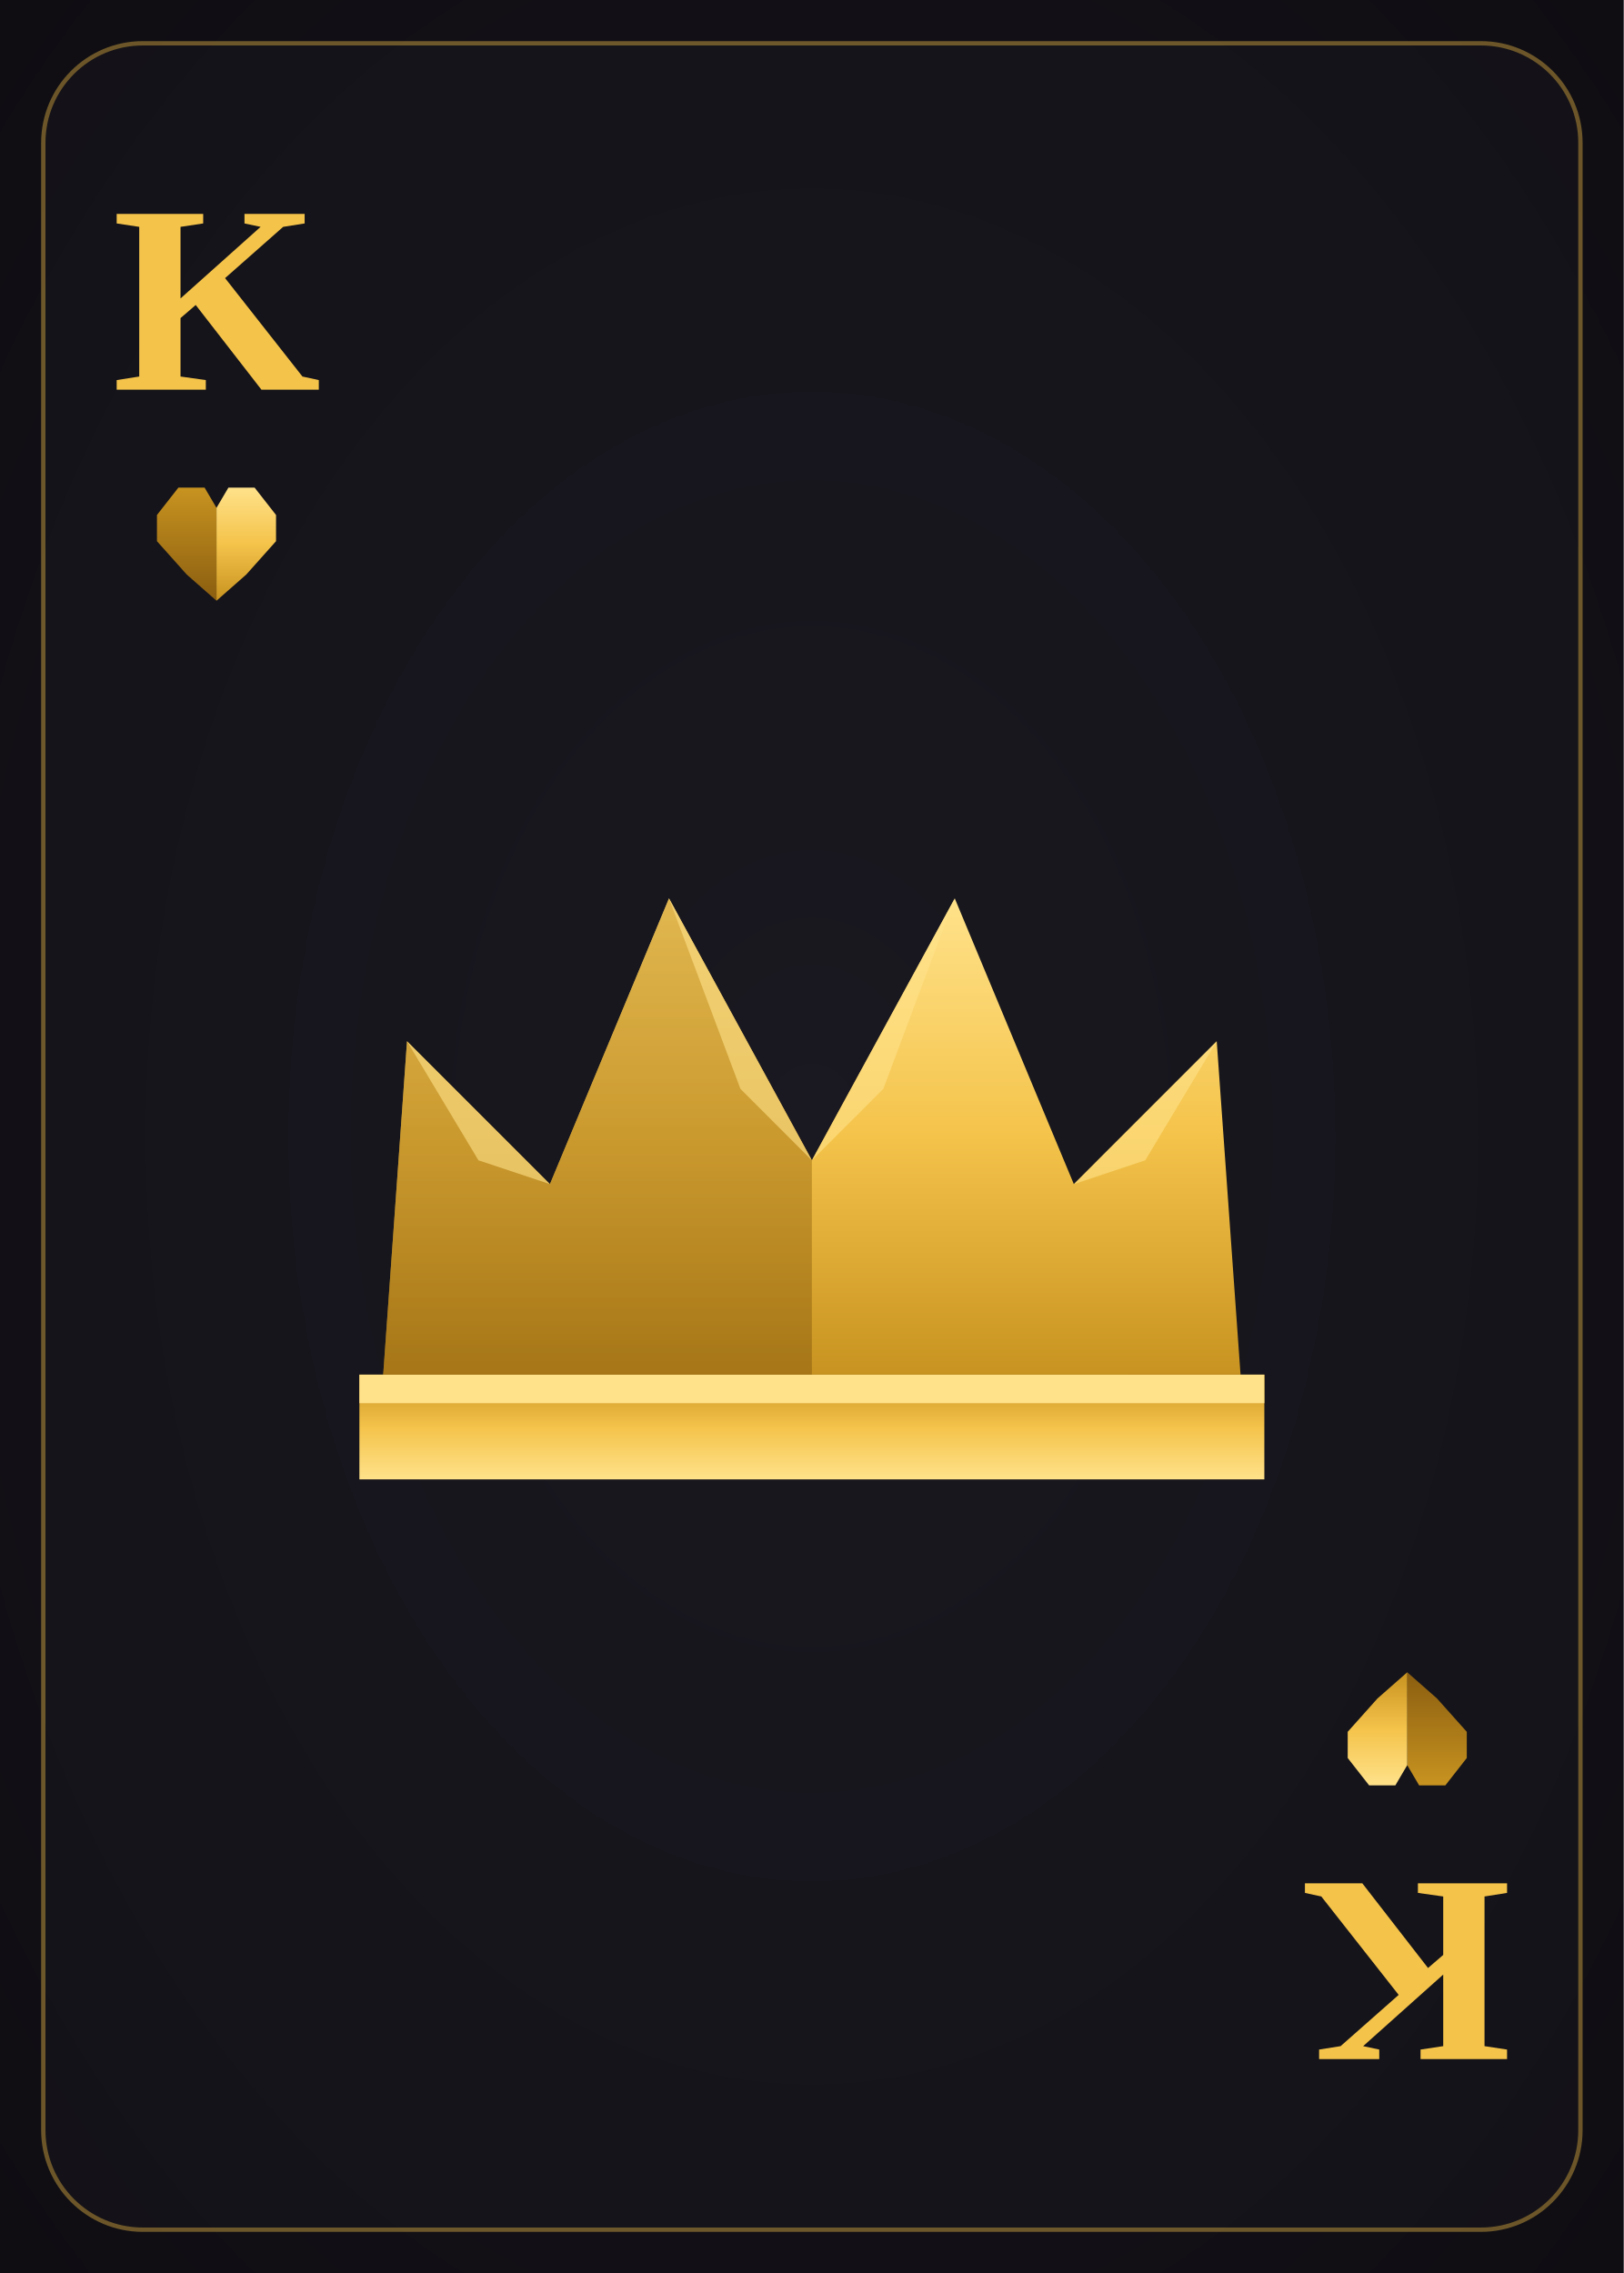
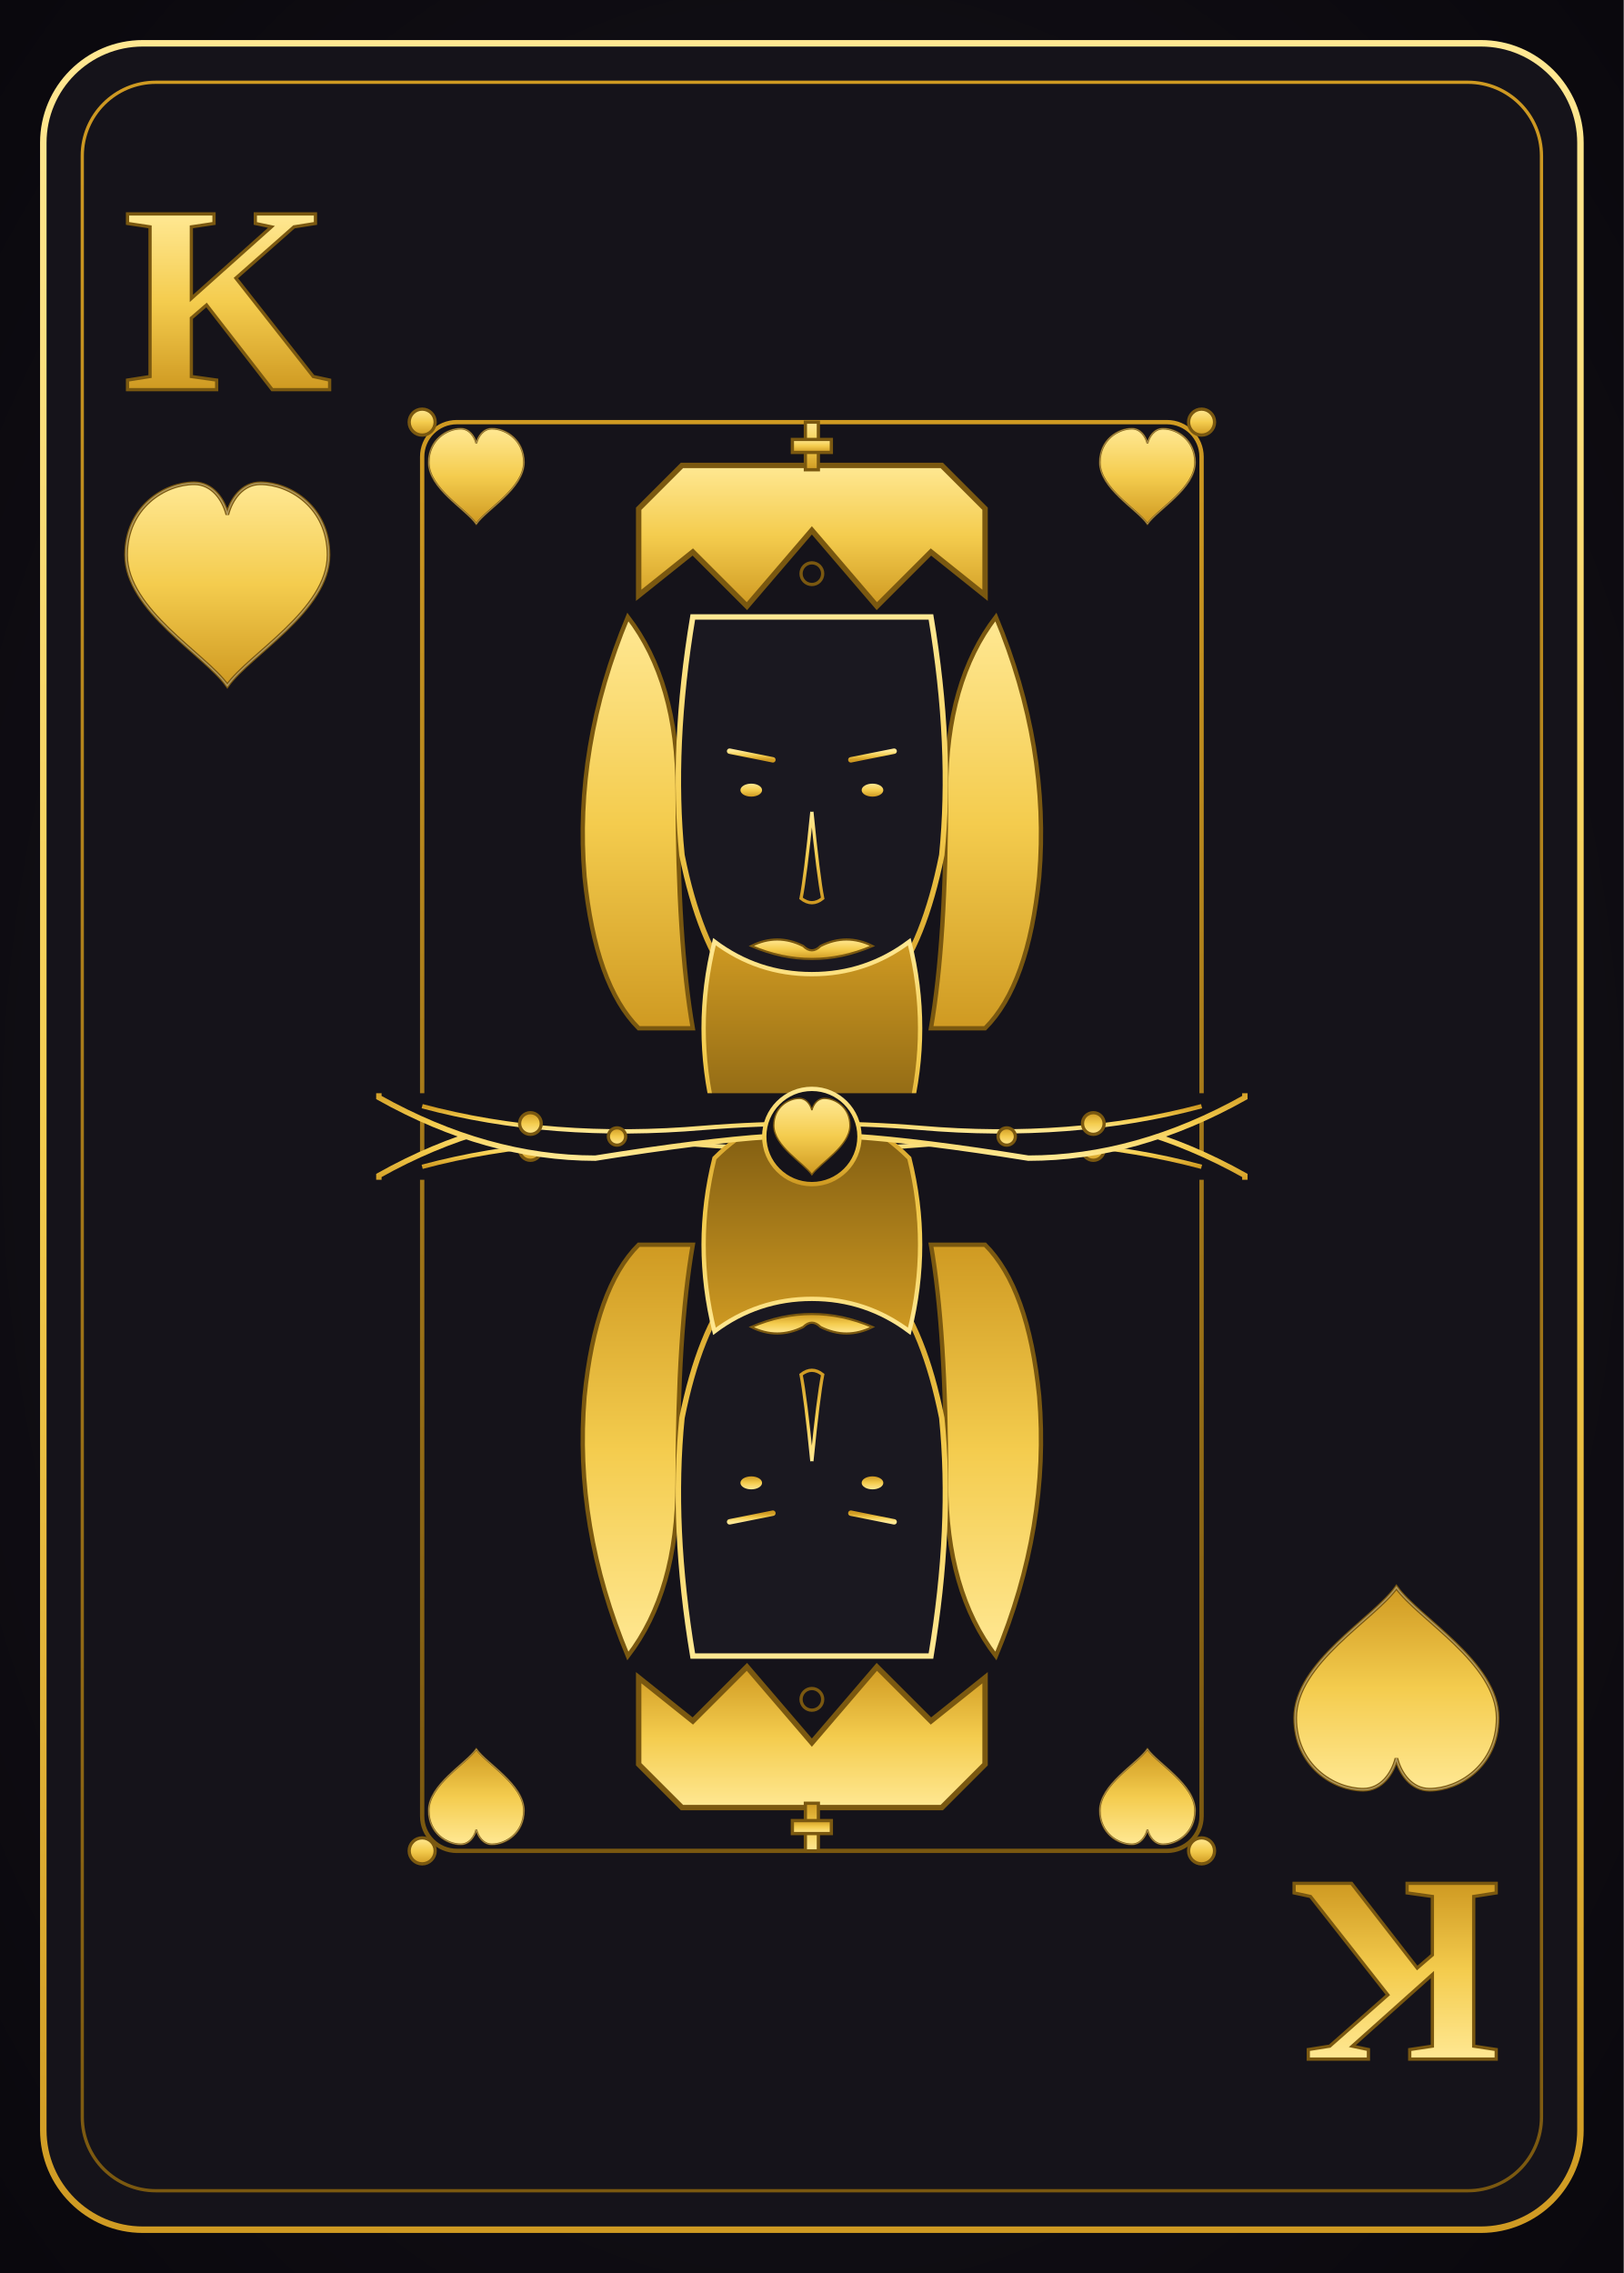
<svg xmlns="http://www.w3.org/2000/svg" viewBox="0 0 750 1050" width="750" height="1050">
  <defs>
    <linearGradient id="goldGrad" x1="0" y1="0" x2="0" y2="1">
-       <stop offset="0%" stop-color="#ffe28a" />
-       <stop offset="50%" stop-color="#f4c34a" />
-       <stop offset="100%" stop-color="#c89320" />
-     </linearGradient>
-     <linearGradient id="goldGradFlip" x1="0" y1="1" x2="0" y2="0">
-       <stop offset="0%" stop-color="#ffe28a" />
-       <stop offset="50%" stop-color="#f4c34a" />
-       <stop offset="100%" stop-color="#c89320" />
+       <stop offset="0%" stop-color="#ffe893" />
+       <stop offset="50%" stop-color="#f4cc4e" />
+       <stop offset="100%" stop-color="#cf9a22" />
    </linearGradient>
    <linearGradient id="goldDark" x1="0" y1="0" x2="0" y2="1">
-       <stop offset="0%" stop-color="#c89320" />
-       <stop offset="100%" stop-color="#8a5e10" />
+       <stop offset="0%" stop-color="#cf9a22" />
+       <stop offset="100%" stop-color="#7a5810" />
    </linearGradient>
    <radialGradient id="bgVignette" cx="50%" cy="50%" r="70%">
      <stop offset="0%" stop-color="#1a1820" />
-       <stop offset="100%" stop-color="#0f0d12" />
+       <stop offset="100%" stop-color="#0a080d" />
    </radialGradient>
+     <symbol id="royal-half-K" viewBox="-220 -340 440 360">
+       <path d="M -85 -240 Q -110 -180 -105 -120 Q -100 -70 -80 -50 L -55 -50 Q -62 -90 -62 -160 Q -62 -210 -85 -240 Z" fill="url(#goldGrad)" stroke="#7a5810" stroke-width="2" />
+       <path d="M 85 -240 Q 110 -180 105 -120 Q 100 -70 80 -50 L 55 -50 Q 62 -90 62 -160 Q 62 -210 85 -240 Z" fill="url(#goldGrad)" stroke="#7a5810" stroke-width="2" />
+       <path d="M -55 -240 Q -65 -180 -60 -130 Q -52 -90 -36 -70 Q -18 -55 0 -55 Q 18 -55 36 -70 Q 52 -90 60 -130 Q 65 -180 55 -240 Z" fill="#1a1820" stroke="url(#goldGrad)" stroke-width="2.5" />
+       <ellipse cx="-28" cy="-160" rx="5" ry="3" fill="url(#goldGrad)" />
+       <ellipse cx="28" cy="-160" rx="5" ry="3" fill="url(#goldGrad)" />
+       <path d="M -38 -178 L -18 -174" stroke="url(#goldGrad)" stroke-width="2.5" stroke-linecap="round" />
+       <path d="M 38 -178 L 18 -174" stroke="url(#goldGrad)" stroke-width="2.5" stroke-linecap="round" />
+       <path d="M 0 -150 Q -3 -120 -5 -110 Q 0 -106 5 -110 Q 3 -120 0 -150" fill="none" stroke="url(#goldGrad)" stroke-width="1.5" />
+       <path d="M -10 -88 Q 0 -82 10 -88" stroke="url(#goldGrad)" stroke-width="2" fill="none" stroke-linecap="round" />
+       <path d="M -45 -90 Q -55 -50 -45 -10 Q -25 10 0 12 Q 25 10 45 -10 Q 55 -50 45 -90 Q 25 -75 0 -75 Q -25 -75 -45 -90 Z" fill="url(#goldDark)" stroke="url(#goldGrad)" stroke-width="2" />
+       <path d="M -28 -88 Q -16 -94 -4 -88 Q 0 -84 4 -88 Q 16 -94 28 -88 Q 14 -82 0 -82 Q -14 -82 -28 -88 Z" fill="url(#goldGrad)" stroke="#7a5810" stroke-width="1" />
+       <path d="M -80 -290 L -80 -250 L -55 -270 L -30 -245 L 0 -280 L 30 -245 L 55 -270 L 80 -250 L 80 -290 L 60 -310 L -60 -310 Z" fill="url(#goldGrad)" stroke="#7a5810" stroke-width="2.5" />
+       <rect x="-3" y="-330" width="6" height="22" fill="url(#goldGrad)" stroke="#7a5810" stroke-width="1.5" />
+       <rect x="-9" y="-322" width="18" height="6" fill="url(#goldGrad)" stroke="#7a5810" stroke-width="1.5" />
+       <circle cx="0" cy="-260" r="5" fill="#15131a" stroke="#7a5810" stroke-width="1.5" />
+       <path d="M -200 18 Q -150 -10 -100 -10 Q -50 -2 -20 0 Q 0 2 20 0 Q 50 -2 100 -10 Q 150 -10 200 18 L 200 22 L -200 22 Z" fill="#15131a" stroke="url(#goldGrad)" stroke-width="2.5" />
+       <path d="M -180 14 Q -120 -2 -50 4 Q 0 8 50 4 Q 120 -2 180 14" fill="none" stroke="url(#goldGrad)" stroke-width="2" />
+       <g transform="translate(0 12)">
+         <circle r="10" fill="url(#goldGrad)" stroke="#7a5810" stroke-width="2" />
+         <g transform="scale(0.18)">
+           <path d="M 0 55 C -12 38 -55 14 -55 -16 C -55 -42 -34 -55 -18 -55 C -8 -55 -2 -46 0 -38 C 2 -46 8 -55 18 -55 C 34 -55 55 -42 55 -16 C 55 14 12 38 0 55 Z" fill="#15131a" />
+         </g>
+       </g>
+       <g fill="url(#goldGrad)" stroke="#7a5810" stroke-width="1.5">
+         <circle cx="-130" cy="6" r="5" />
+         <circle cx="130" cy="6" r="5" />
+         <circle cx="-90" cy="0" r="4" />
+         <circle cx="90" cy="0" r="4" />
+       </g>
+     </symbol>
  </defs>
  <rect width="750" height="1050" fill="url(#bgVignette)" />
-   <rect x="20" y="20" width="710" height="1010" rx="46" ry="46" fill="#1a1820" stroke="#f4c34a" stroke-width="2" opacity="0.4" />
-   <g font-family="Georgia, 'Times New Roman', serif" font-weight="700" fill="#f4c34a">
-     <text x="100" y="180" font-size="124" text-anchor="middle">K</text>
-     <g transform="translate(100 250)">
-       <g transform="rotate(0) scale(0.55)">
-         <path d="M 0 50 L -25 28 L -50 0 L -50 -22 L -32 -45 L -10 -45 L 0 -28 L 0 50 Z" fill="url(#goldDark)" />
-         <path d="M 0 50 L 25 28 L 50 0 L 50 -22 L 32 -45 L 10 -45 L 0 -28 L 0 50 Z" fill="url(#goldGrad)" />
+   <rect x="20" y="20" width="710" height="1010" rx="46" ry="46" fill="#15131a" stroke="url(#goldGrad)" stroke-width="3" />
+   <rect x="38" y="38" width="674" height="974" rx="34" ry="34" fill="none" stroke="url(#goldDark)" stroke-width="1.5" />
+   <g font-family="Georgia, 'Times New Roman', serif" font-weight="700" fill="url(#goldGrad)">
+     <text x="105" y="180" font-size="124" text-anchor="middle" stroke="#7a5810" stroke-width="1.5">K</text>
+     <g transform="translate(105 270) rotate(0) scale(0.85)">
+       <path d="M 0 55 C -12 38 -55 14 -55 -16 C -55 -42 -34 -55 -18 -55 C -8 -55 -2 -46 0 -38 C 2 -46 8 -55 18 -55 C 34 -55 55 -42 55 -16 C 55 14 12 38 0 55 Z" fill="url(#goldGrad)" stroke="#7a5810" stroke-width="2" />
+       <path d="M 0 55 C -12 38 -55 14 -55 -16 C -55 -42 -34 -55 -18 -55 C -8 -55 -2 -46 0 -38 C 2 -46 8 -55 18 -55 C 34 -55 55 -42 55 -16 C 55 14 12 38 0 55 Z" fill="none" stroke="#fff4c8" stroke-width="0.8" opacity="0.4" />
+     </g>
+   </g>
+   <g transform="rotate(180 375 525)">
+     <g font-family="Georgia, 'Times New Roman', serif" font-weight="700" fill="url(#goldGrad)">
+       <text x="105" y="180" font-size="124" text-anchor="middle" stroke="#7a5810" stroke-width="1.5">K</text>
+       <g transform="translate(105 270) rotate(0) scale(0.85)">
+         <path d="M 0 55 C -12 38 -55 14 -55 -16 C -55 -42 -34 -55 -18 -55 C -8 -55 -2 -46 0 -38 C 2 -46 8 -55 18 -55 C 34 -55 55 -42 55 -16 C 55 14 12 38 0 55 Z" fill="url(#goldGrad)" stroke="#7a5810" stroke-width="2" />
+         <path d="M 0 55 C -12 38 -55 14 -55 -16 C -55 -42 -34 -55 -18 -55 C -8 -55 -2 -46 0 -38 C 2 -46 8 -55 18 -55 C 34 -55 55 -42 55 -16 C 55 14 12 38 0 55 Z" fill="none" stroke="#fff4c8" stroke-width="0.8" opacity="0.4" />
      </g>
    </g>
  </g>
-   <g transform="rotate(180 375 525)">
-     <g font-family="Georgia, 'Times New Roman', serif" font-weight="700" fill="#f4c34a">
-       <text x="100" y="180" font-size="124" text-anchor="middle">K</text>
-       <g transform="translate(100 250)">
-         <g transform="rotate(0) scale(0.55)">
-           <path d="M 0 50 L -25 28 L -50 0 L -50 -22 L -32 -45 L -10 -45 L 0 -28 L 0 50 Z" fill="url(#goldDark)" />
-           <path d="M 0 50 L 25 28 L 50 0 L 50 -22 L 32 -45 L 10 -45 L 0 -28 L 0 50 Z" fill="url(#goldGrad)" />
-         </g>
-       </g>
-     </g>
+   <rect x="195" y="195" width="360" height="660" rx="16" ry="16" fill="#15131a" stroke="url(#goldDark)" stroke-width="2" />
+   <g fill="url(#goldGrad)" stroke="#7a5810" stroke-width="1.5">
+     <circle cx="195" cy="195" r="6" />
+     <circle cx="555" cy="195" r="6" />
+     <circle cx="195" cy="855" r="6" />
+     <circle cx="555" cy="855" r="6" />
  </g>
-   <g transform="translate(375 525) scale(2.2)">
-     <g>
-       <rect x="-95" y="50" width="190" height="22" fill="url(#goldGradFlip)" />
-       <rect x="-95" y="50" width="190" height="6" fill="#ffe28a" />
-       <path d="M -90 50            L -85 -20            L -55 10            L -30 -50            L 0 5            L 30 -50            L 55 10            L 85 -20            L 90 50 Z" fill="url(#goldGrad)" />
-       <path d="M -90 50 L -85 -20 L -55 10 L -30 -50 L 0 5 L 0 50 Z" fill="url(#goldDark)" opacity="0.55" />
-       <path d="M -85 -20 L -70 5 L -55 10 Z" fill="#ffe28a" opacity="0.6" />
-       <path d="M -30 -50 L -15 -10 L 0 5 Z" fill="#ffe28a" opacity="0.6" />
-       <path d="M 30 -50 L 15 -10 L 0 5 Z" fill="#ffe28a" opacity="0.6" />
-       <path d="M 85 -20 L 70 5 L 55 10 Z" fill="#ffe28a" opacity="0.6" />
+   <g transform="translate(220 220) rotate(0) scale(0.4)">
+     <path d="M 0 55 C -12 38 -55 14 -55 -16 C -55 -42 -34 -55 -18 -55 C -8 -55 -2 -46 0 -38 C 2 -46 8 -55 18 -55 C 34 -55 55 -42 55 -16 C 55 14 12 38 0 55 Z" fill="url(#goldGrad)" stroke="#7a5810" stroke-width="2" />
+     <path d="M 0 55 C -12 38 -55 14 -55 -16 C -55 -42 -34 -55 -18 -55 C -8 -55 -2 -46 0 -38 C 2 -46 8 -55 18 -55 C 34 -55 55 -42 55 -16 C 55 14 12 38 0 55 Z" fill="none" stroke="#fff4c8" stroke-width="0.8" opacity="0.4" />
+   </g>
+   <g transform="translate(530 220) rotate(0) scale(0.4)">
+     <path d="M 0 55 C -12 38 -55 14 -55 -16 C -55 -42 -34 -55 -18 -55 C -8 -55 -2 -46 0 -38 C 2 -46 8 -55 18 -55 C 34 -55 55 -42 55 -16 C 55 14 12 38 0 55 Z" fill="url(#goldGrad)" stroke="#7a5810" stroke-width="2" />
+     <path d="M 0 55 C -12 38 -55 14 -55 -16 C -55 -42 -34 -55 -18 -55 C -8 -55 -2 -46 0 -38 C 2 -46 8 -55 18 -55 C 34 -55 55 -42 55 -16 C 55 14 12 38 0 55 Z" fill="none" stroke="#fff4c8" stroke-width="0.8" opacity="0.4" />
+   </g>
+   <g transform="translate(220 830) rotate(180) scale(0.4)">
+     <path d="M 0 55 C -12 38 -55 14 -55 -16 C -55 -42 -34 -55 -18 -55 C -8 -55 -2 -46 0 -38 C 2 -46 8 -55 18 -55 C 34 -55 55 -42 55 -16 C 55 14 12 38 0 55 Z" fill="url(#goldGrad)" stroke="#7a5810" stroke-width="2" />
+     <path d="M 0 55 C -12 38 -55 14 -55 -16 C -55 -42 -34 -55 -18 -55 C -8 -55 -2 -46 0 -38 C 2 -46 8 -55 18 -55 C 34 -55 55 -42 55 -16 C 55 14 12 38 0 55 Z" fill="none" stroke="#fff4c8" stroke-width="0.8" opacity="0.4" />
+   </g>
+   <g transform="translate(530 830) rotate(180) scale(0.4)">
+     <path d="M 0 55 C -12 38 -55 14 -55 -16 C -55 -42 -34 -55 -18 -55 C -8 -55 -2 -46 0 -38 C 2 -46 8 -55 18 -55 C 34 -55 55 -42 55 -16 C 55 14 12 38 0 55 Z" fill="url(#goldGrad)" stroke="#7a5810" stroke-width="2" />
+     <path d="M 0 55 C -12 38 -55 14 -55 -16 C -55 -42 -34 -55 -18 -55 C -8 -55 -2 -46 0 -38 C 2 -46 8 -55 18 -55 C 34 -55 55 -42 55 -16 C 55 14 12 38 0 55 Z" fill="none" stroke="#fff4c8" stroke-width="0.8" opacity="0.4" />
+   </g>
+   <g transform="translate(375 525)">
+     <use href="#royal-half-K" x="-220" y="-340" width="440" height="360" />
+   </g>
+   <g transform="translate(375 525) rotate(180)">
+     <use href="#royal-half-K" x="-220" y="-340" width="440" height="360" />
+   </g>
+   <line x1="220" y1="525" x2="530" y2="525" stroke="url(#goldGrad)" stroke-width="1.2" stroke-dasharray="4 4" />
+   <g transform="translate(375 525)">
+     <circle r="22" fill="#15131a" stroke="url(#goldGrad)" stroke-width="2" />
+     <g transform="scale(0.32)">
+       <path d="M 0 55 C -12 38 -55 14 -55 -16 C -55 -42 -34 -55 -18 -55 C -8 -55 -2 -46 0 -38 C 2 -46 8 -55 18 -55 C 34 -55 55 -42 55 -16 C 55 14 12 38 0 55 Z" fill="url(#goldGrad)" stroke="#7a5810" stroke-width="2" />
    </g>
  </g>
</svg>
